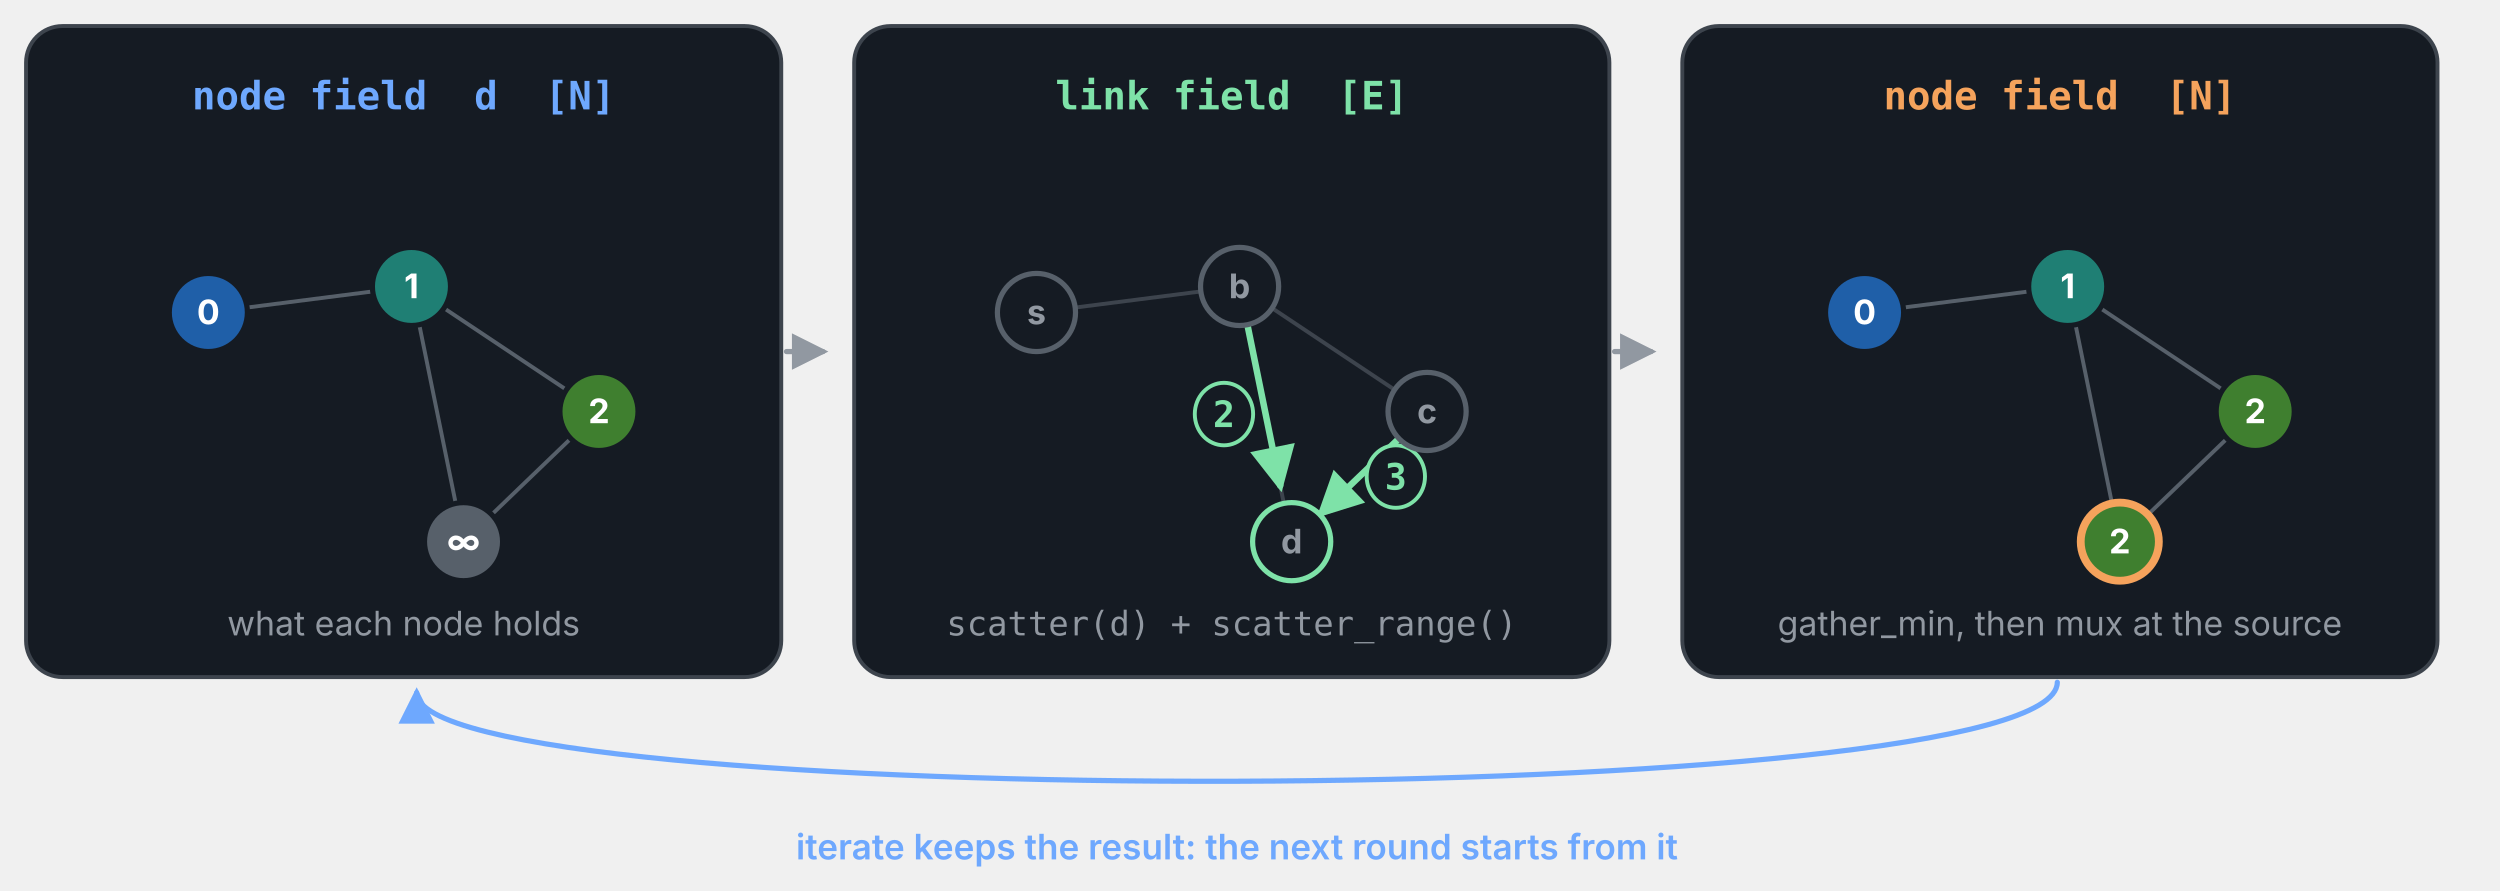
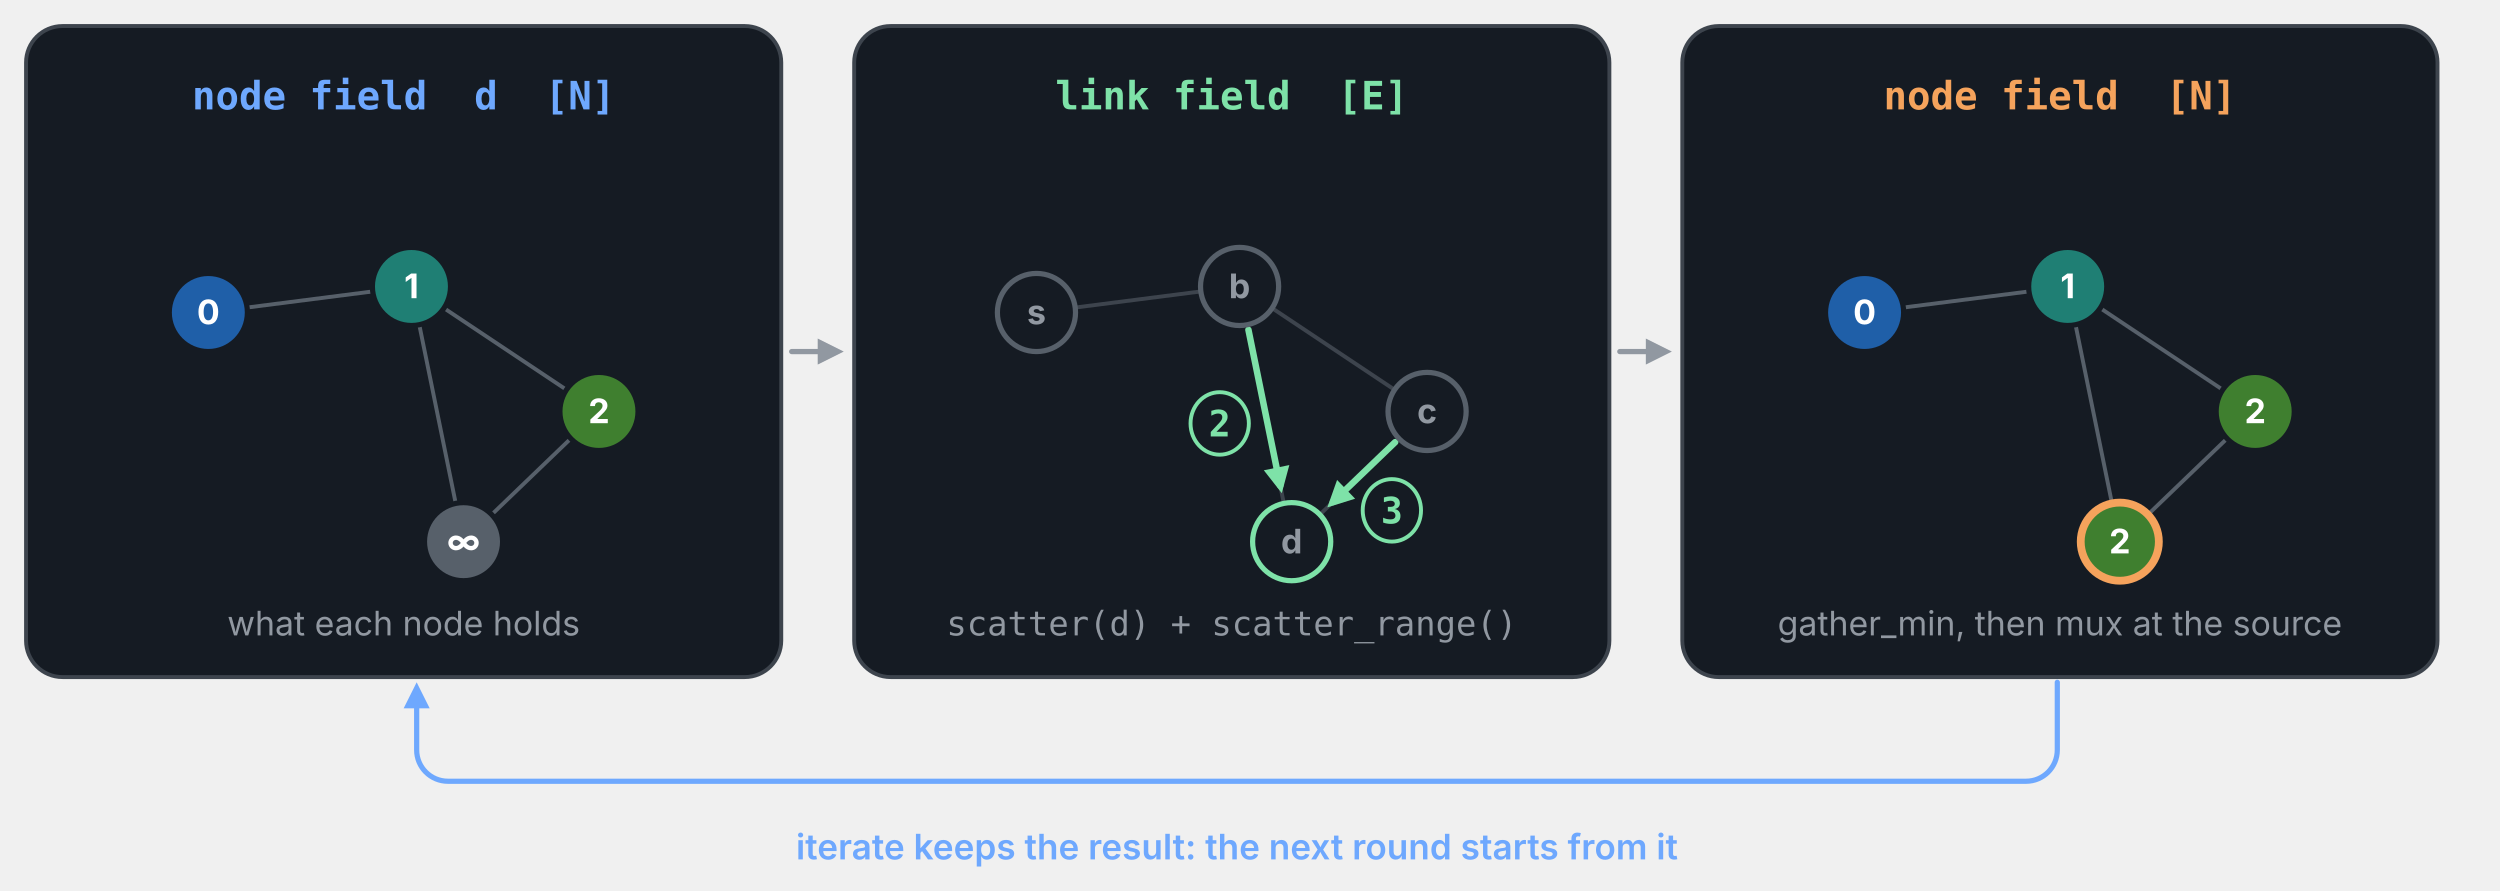
<svg xmlns="http://www.w3.org/2000/svg" width="960" height="342" viewBox="0 0 960 342">
  <defs>
-     <marker id="arrow-6ea8fe" viewBox="0 0 10 10" refX="8.5" refY="5" markerWidth="7" markerHeight="7" orient="auto-start-reverse">
+     <marker id="arrow-6ea8fe" viewBox="0 0 10 10" refX="7" refY="5" markerUnits="userSpaceOnUse" markerWidth="10" markerHeight="10" orient="auto-start-reverse">
      <path d="M0,0 L10,5 L0,10 z" fill="#6ea8fe" />
    </marker>
-     <marker id="arrow-7ee2a8" viewBox="0 0 10 10" refX="8.5" refY="5" markerWidth="7" markerHeight="7" orient="auto-start-reverse">
+     <marker id="arrow-7ee2a8" viewBox="0 0 10 10" refX="7" refY="5" markerUnits="userSpaceOnUse" markerWidth="10" markerHeight="10" orient="auto-start-reverse">
      <path d="M0,0 L10,5 L0,10 z" fill="#7ee2a8" />
    </marker>
-     <marker id="arrow-9198a1" viewBox="0 0 10 10" refX="8.5" refY="5" markerWidth="7" markerHeight="7" orient="auto-start-reverse">
+     <marker id="arrow-9198a1" viewBox="0 0 10 10" refX="7" refY="5" markerUnits="userSpaceOnUse" markerWidth="10" markerHeight="10" orient="auto-start-reverse">
      <path d="M0,0 L10,5 L0,10 z" fill="#9198a1" />
    </marker>
  </defs>
  <rect x="10" y="10" width="290" height="250" rx="14" fill="#151b23" stroke="#3d444d" stroke-width="1.5" />
  <text x="155" y="42" font-family="'JetBrains Mono', SFMono-Regular, Menlo, Consolas, monospace" font-size="15" font-weight="700" fill="#6ea8fe" text-anchor="middle" xml:space="preserve">node field  d  [N]</text>
  <text x="155" y="244" font-family="Inter, -apple-system, 'Segoe UI', Helvetica, Arial, sans-serif" font-size="13" font-weight="400" fill="#9198a1" text-anchor="middle" xml:space="preserve">what each node holds</text>
  <line x1="80" y1="120" x2="158" y2="110" stroke="#57606a" stroke-width="1.5" stroke-linecap="round" />
  <line x1="158" y1="110" x2="230" y2="158" stroke="#57606a" stroke-width="1.5" stroke-linecap="round" />
  <line x1="158" y1="110" x2="178" y2="208" stroke="#57606a" stroke-width="1.5" stroke-linecap="round" />
  <line x1="230" y1="158" x2="178" y2="208" stroke="#57606a" stroke-width="1.5" stroke-linecap="round" />
  <circle cx="80" cy="120" r="15" fill="#1f5fa8" stroke="#151b23" stroke-width="2" />
  <text x="80" y="124.5" font-family="Inter, -apple-system, 'Segoe UI', Helvetica, Arial, sans-serif" font-size="13" font-weight="700" fill="#ffffff" text-anchor="middle" xml:space="preserve">0</text>
  <circle cx="158" cy="110" r="15" fill="#1f7f74" stroke="#151b23" stroke-width="2" />
  <text x="158" y="114.5" font-family="Inter, -apple-system, 'Segoe UI', Helvetica, Arial, sans-serif" font-size="13" font-weight="700" fill="#ffffff" text-anchor="middle" xml:space="preserve">1</text>
  <circle cx="230" cy="158" r="15" fill="#3f7f2f" stroke="#151b23" stroke-width="2" />
  <text x="230" y="162.5" font-family="Inter, -apple-system, 'Segoe UI', Helvetica, Arial, sans-serif" font-size="13" font-weight="700" fill="#ffffff" text-anchor="middle" xml:space="preserve">2</text>
  <circle cx="178" cy="208" r="15" fill="#57606a" stroke="#151b23" stroke-width="2" />
  <text x="178" y="212.5" font-family="Inter, -apple-system, 'Segoe UI', Helvetica, Arial, sans-serif" font-size="13" font-weight="700" fill="#ffffff" text-anchor="middle" xml:space="preserve">∞</text>
  <rect x="328" y="10" width="290" height="250" rx="14" fill="#151b23" stroke="#3d444d" stroke-width="1.5" />
  <text x="473" y="42" font-family="'JetBrains Mono', SFMono-Regular, Menlo, Consolas, monospace" font-size="15" font-weight="700" fill="#7ee2a8" text-anchor="middle" xml:space="preserve">link field  [E]</text>
  <text x="473" y="244" font-family="'JetBrains Mono', SFMono-Regular, Menlo, Consolas, monospace" font-size="13" font-weight="400" fill="#9198a1" text-anchor="middle" xml:space="preserve">scatter(d) + scatter_range()</text>
  <line x1="398" y1="120" x2="476" y2="110" stroke="#3d444d" stroke-width="1.5" stroke-linecap="round" />
  <line x1="476" y1="110" x2="548" y2="158" stroke="#3d444d" stroke-width="1.5" stroke-linecap="round" />
  <line x1="476" y1="110" x2="496" y2="208" stroke="#3d444d" stroke-width="1.5" stroke-linecap="round" />
  <line x1="548" y1="158" x2="496" y2="208" stroke="#3d444d" stroke-width="1.5" stroke-linecap="round" />
-   <line x1="476" y1="110" x2="491.6" y2="186.44" stroke="#7ee2a8" stroke-width="2.5" stroke-linecap="round" marker-end="url(#arrow-7ee2a8)" />
-   <rect x="458.8" y="147.0" width="22.4" height="24" rx="12" fill="#151b23" stroke="#7ee2a8" stroke-width="1.5" />
-   <text x="470.0" y="164.0" font-family="'JetBrains Mono', SFMono-Regular, Menlo, Consolas, monospace" font-size="14" font-weight="700" fill="#7ee2a8" text-anchor="middle" xml:space="preserve">2</text>
-   <line x1="548" y1="158" x2="507.44" y2="197.0" stroke="#7ee2a8" stroke-width="2.5" stroke-linecap="round" marker-end="url(#arrow-7ee2a8)" />
-   <rect x="524.8" y="171.0" width="22.4" height="24" rx="12" fill="#151b23" stroke="#7ee2a8" stroke-width="1.5" />
-   <text x="536.0" y="188.0" font-family="'JetBrains Mono', SFMono-Regular, Menlo, Consolas, monospace" font-size="14" font-weight="700" fill="#7ee2a8" text-anchor="middle" xml:space="preserve">3</text>
+   <line x1="479.399" y1="126.657" x2="491.601" y2="186.444" stroke="#7ee2a8" stroke-width="2.5" stroke-linecap="round" marker-end="url(#arrow-7ee2a8)" />
+   <rect x="457.164" y="150.599" width="22.4" height="24" rx="12" fill="#151b23" stroke="#7ee2a8" stroke-width="1.5" />
+   <text x="468.364" y="167.599" font-family="'JetBrains Mono', SFMono-Regular, Menlo, Consolas, monospace" font-size="14" font-weight="700" fill="#7ee2a8" text-anchor="middle" xml:space="preserve">2</text>
+   <line x1="535.746" y1="169.783" x2="511.858" y2="192.752" stroke="#7ee2a8" stroke-width="2.5" stroke-linecap="round" marker-end="url(#arrow-7ee2a8)" />
+   <rect x="523.276" y="183.975" width="22.4" height="24" rx="12" fill="#151b23" stroke="#7ee2a8" stroke-width="1.5" />
+   <text x="534.476" y="200.975" font-family="'JetBrains Mono', SFMono-Regular, Menlo, Consolas, monospace" font-size="14" font-weight="700" fill="#7ee2a8" text-anchor="middle" xml:space="preserve">3</text>
  <circle cx="398" cy="120" r="15" fill="#151b23" stroke="#57606a" stroke-width="2" />
  <text x="398" y="124.5" font-family="Inter, -apple-system, 'Segoe UI', Helvetica, Arial, sans-serif" font-size="13" font-weight="700" fill="#9198a1" text-anchor="middle" xml:space="preserve">s</text>
  <circle cx="476" cy="110" r="15" fill="#151b23" stroke="#57606a" stroke-width="2" />
  <text x="476" y="114.5" font-family="Inter, -apple-system, 'Segoe UI', Helvetica, Arial, sans-serif" font-size="13" font-weight="700" fill="#9198a1" text-anchor="middle" xml:space="preserve">b</text>
  <circle cx="548" cy="158" r="15" fill="#151b23" stroke="#57606a" stroke-width="2" />
  <text x="548" y="162.5" font-family="Inter, -apple-system, 'Segoe UI', Helvetica, Arial, sans-serif" font-size="13" font-weight="700" fill="#9198a1" text-anchor="middle" xml:space="preserve">c</text>
  <circle cx="496" cy="208" r="15" fill="#151b23" stroke="#7ee2a8" stroke-width="2" />
  <text x="496" y="212.5" font-family="Inter, -apple-system, 'Segoe UI', Helvetica, Arial, sans-serif" font-size="13" font-weight="700" fill="#9198a1" text-anchor="middle" xml:space="preserve">d</text>
  <rect x="646" y="10" width="290" height="250" rx="14" fill="#151b23" stroke="#3d444d" stroke-width="1.5" />
  <text x="791" y="42" font-family="'JetBrains Mono', SFMono-Regular, Menlo, Consolas, monospace" font-size="15" font-weight="700" fill="#f5a35c" text-anchor="middle" xml:space="preserve">node field  [N]</text>
  <text x="791" y="244" font-family="Inter, -apple-system, 'Segoe UI', Helvetica, Arial, sans-serif" font-size="13" font-weight="400" fill="#9198a1" text-anchor="middle" xml:space="preserve">gather_min, then mux at the source</text>
  <line x1="716" y1="120" x2="794" y2="110" stroke="#57606a" stroke-width="1.5" stroke-linecap="round" />
  <line x1="794" y1="110" x2="866" y2="158" stroke="#57606a" stroke-width="1.5" stroke-linecap="round" />
  <line x1="794" y1="110" x2="814" y2="208" stroke="#57606a" stroke-width="1.5" stroke-linecap="round" />
  <line x1="866" y1="158" x2="814" y2="208" stroke="#57606a" stroke-width="1.5" stroke-linecap="round" />
  <circle cx="716" cy="120" r="15" fill="#1f5fa8" stroke="#151b23" stroke-width="2" />
  <text x="716" y="124.5" font-family="Inter, -apple-system, 'Segoe UI', Helvetica, Arial, sans-serif" font-size="13" font-weight="700" fill="#ffffff" text-anchor="middle" xml:space="preserve">0</text>
  <circle cx="794" cy="110" r="15" fill="#1f7f74" stroke="#151b23" stroke-width="2" />
  <text x="794" y="114.5" font-family="Inter, -apple-system, 'Segoe UI', Helvetica, Arial, sans-serif" font-size="13" font-weight="700" fill="#ffffff" text-anchor="middle" xml:space="preserve">1</text>
  <circle cx="866" cy="158" r="15" fill="#3f7f2f" stroke="#151b23" stroke-width="2" />
  <text x="866" y="162.5" font-family="Inter, -apple-system, 'Segoe UI', Helvetica, Arial, sans-serif" font-size="13" font-weight="700" fill="#ffffff" text-anchor="middle" xml:space="preserve">2</text>
  <circle cx="814" cy="208" r="15" fill="#3f7f2f" stroke="#f5a35c" stroke-width="3" />
  <text x="814" y="212.5" font-family="Inter, -apple-system, 'Segoe UI', Helvetica, Arial, sans-serif" font-size="13" font-weight="700" fill="#ffffff" text-anchor="middle" xml:space="preserve">2</text>
-   <line x1="302" y1="135" x2="316" y2="135" stroke="#9198a1" stroke-width="2" stroke-linecap="round" marker-end="url(#arrow-9198a1)" />
-   <line x1="620" y1="135" x2="634" y2="135" stroke="#9198a1" stroke-width="2" stroke-linecap="round" marker-end="url(#arrow-9198a1)" />
-   <path d="M 790 262 C 790 312, 160 312, 160 266" fill="none" stroke="#6ea8fe" stroke-width="2" stroke-linecap="round" marker-end="url(#arrow-6ea8fe)" />
+   <line x1="304.0" y1="135.0" x2="321.0" y2="135.0" stroke="#9198a1" stroke-width="2" stroke-linecap="round" marker-end="url(#arrow-9198a1)" />
+   <line x1="622.0" y1="135.0" x2="639.0" y2="135.0" stroke="#9198a1" stroke-width="2" stroke-linecap="round" marker-end="url(#arrow-9198a1)" />
+   <path d="M 790 262 V 288 A 12 12 0 0 1 778 300 H 172 A 12 12 0 0 1 160 288 V 265" fill="none" stroke="#6ea8fe" stroke-width="2" stroke-linecap="round" marker-end="url(#arrow-6ea8fe)" />
  <text x="475" y="330" font-family="Inter, -apple-system, 'Segoe UI', Helvetica, Arial, sans-serif" font-size="13.5" font-weight="600" fill="#6ea8fe" text-anchor="middle" xml:space="preserve">iterate keeps the result: the next round starts from it</text>
</svg>
